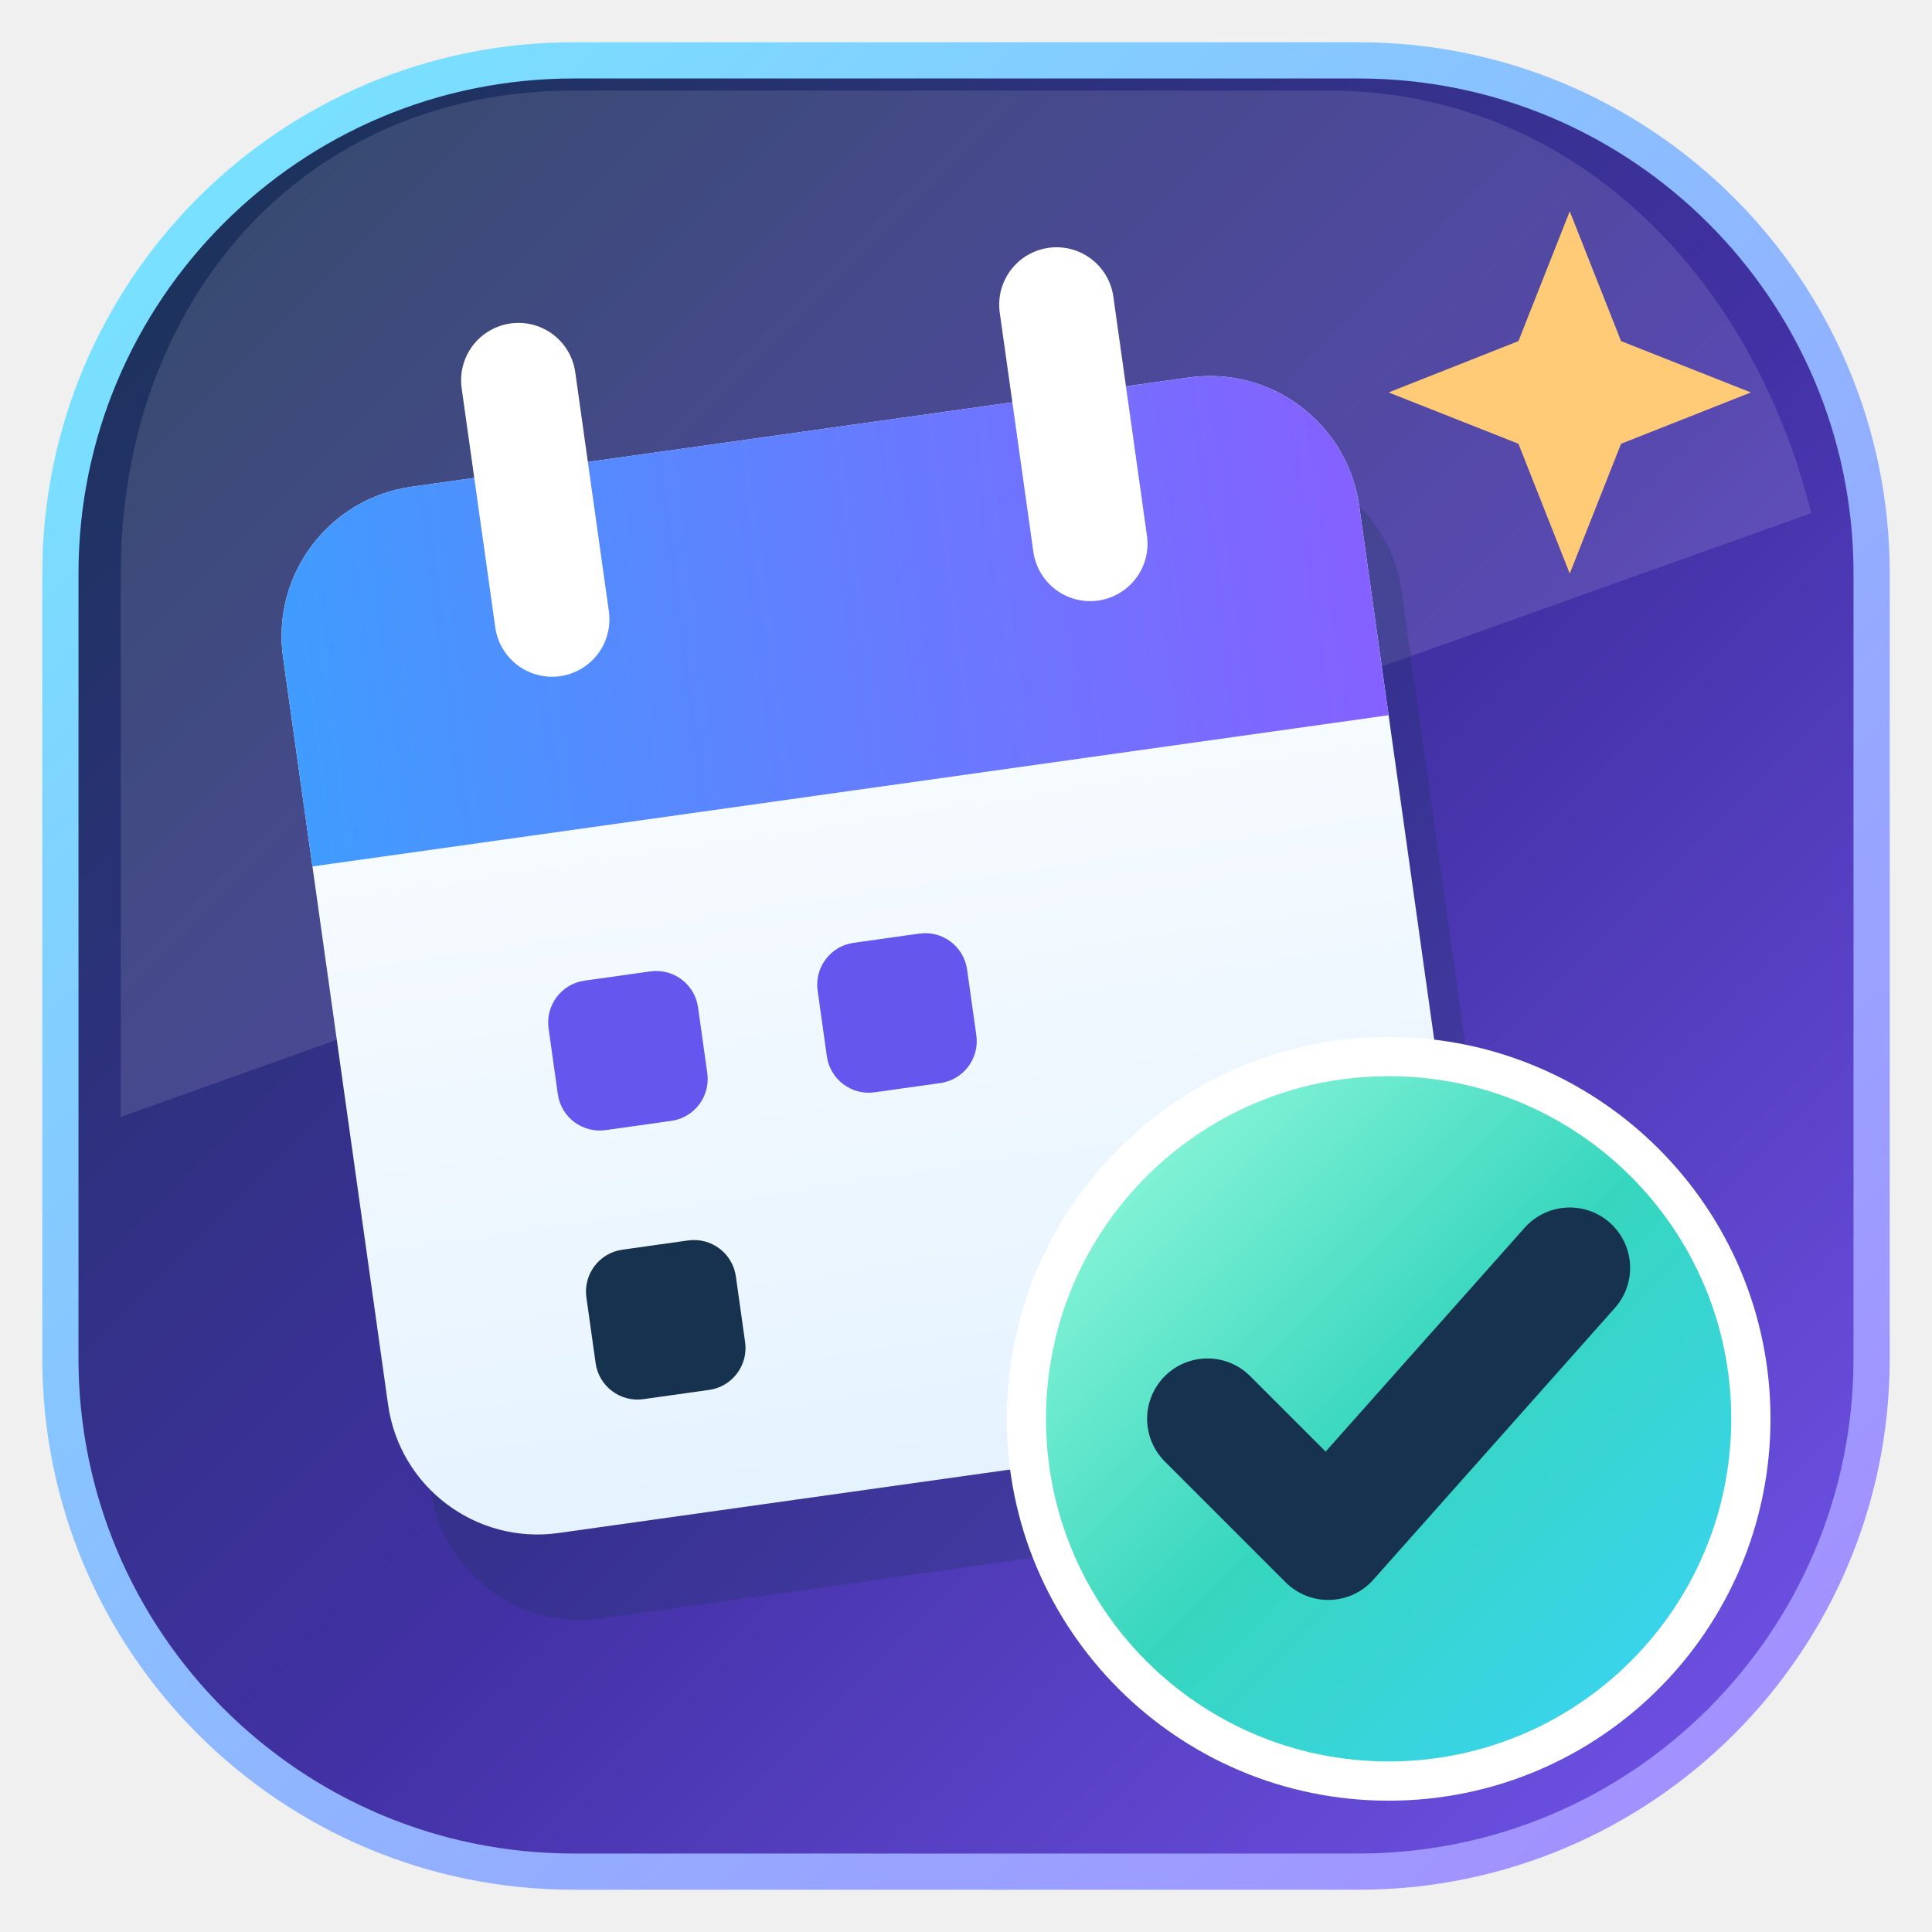
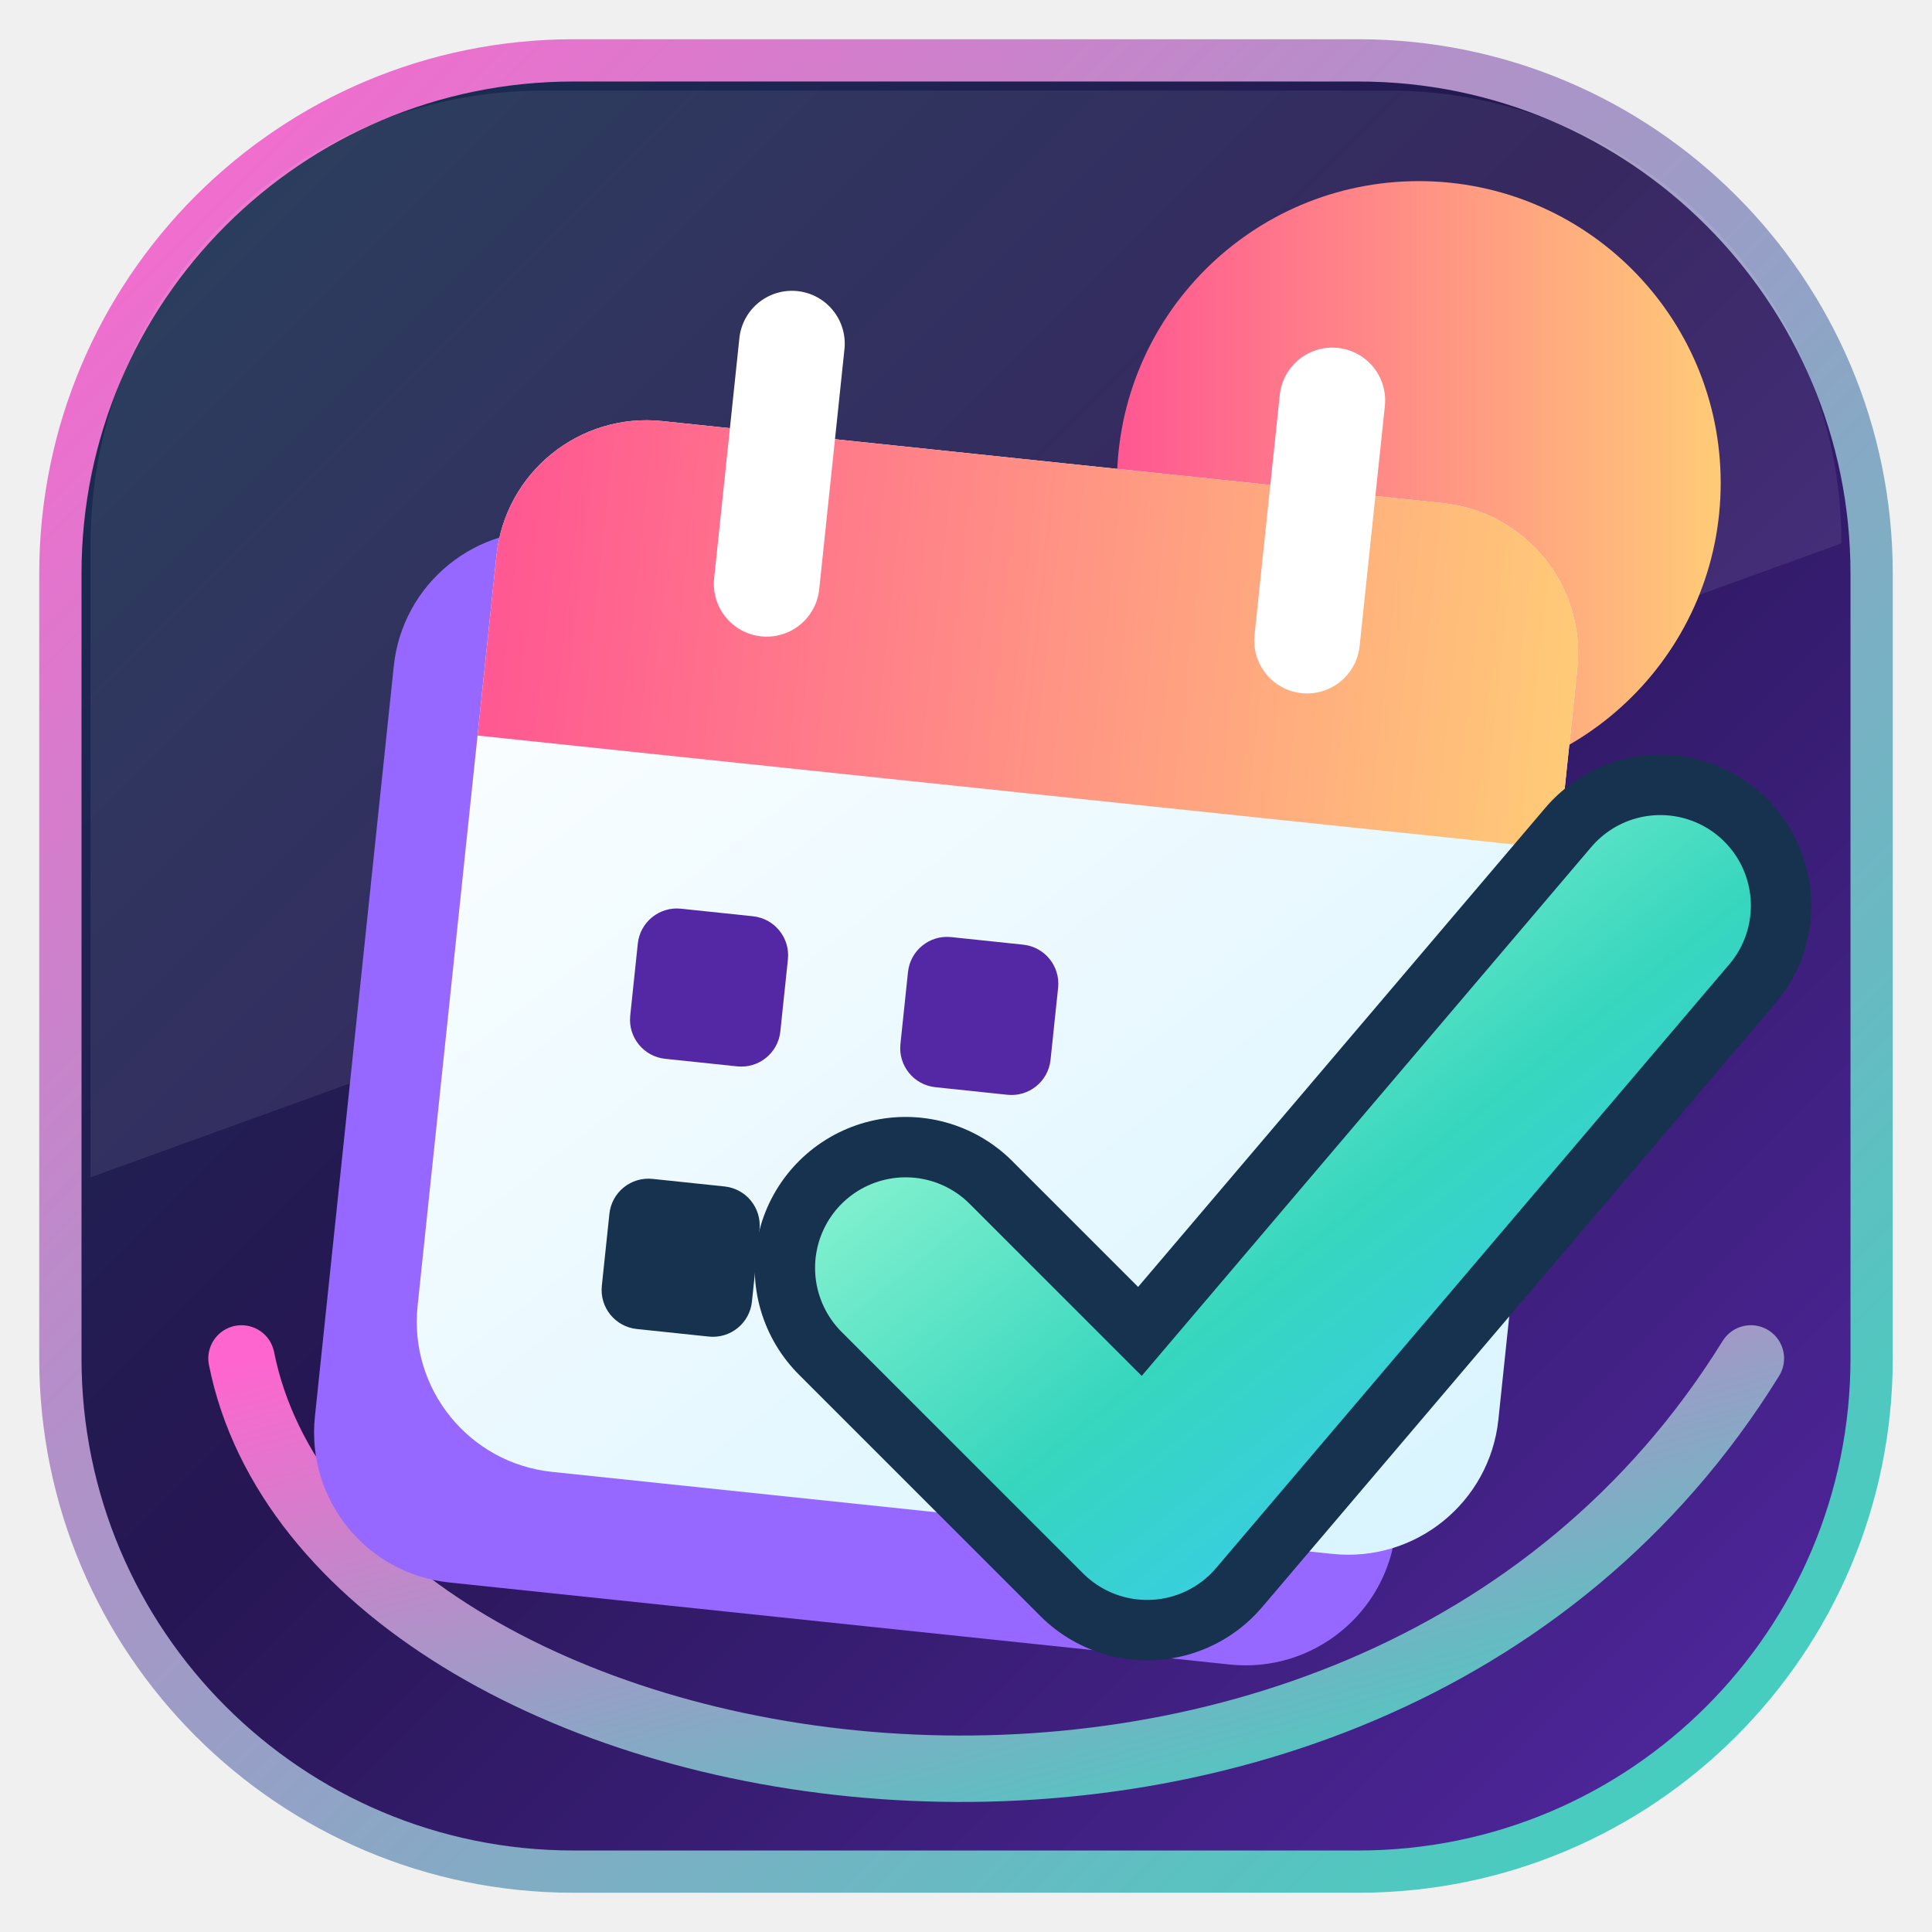
<svg xmlns="http://www.w3.org/2000/svg" width="64" height="64" viewBox="0 0 64 64">
  <defs>
    <linearGradient id="icon-base" x1="0" y1="0" x2="1" y2="1">
      <stop stop-color="#16324f" />
-       <stop offset="0.55" stop-color="#4231a5" />
-       <stop offset="1" stop-color="#7656ee" />
+       <stop offset="0.45" stop-color="#261653" />
+       <stop offset="1" stop-color="#5428a5" />
    </linearGradient>
    <linearGradient id="icon-edge" x1="0" y1="0" x2="1" y2="1">
-       <stop stop-color="#75e8ff" />
-       <stop offset="1" stop-color="#a68aff" />
+       <stop stop-color="#ff65cf" />
+       <stop offset="1" stop-color="#36d6be" />
    </linearGradient>
-     <linearGradient id="icon-page" x1="0" y1="0" x2="0" y2="1">
+     <linearGradient id="icon-page" x1="0" y1="0" x2="1" y2="1">
      <stop stop-color="#ffffff" />
-       <stop offset="1" stop-color="#e5f3ff" />
+       <stop offset="1" stop-color="#d8f4ff" />
    </linearGradient>
    <linearGradient id="icon-header" x1="0" y1="0" x2="1" y2="0">
-       <stop stop-color="#409cff" />
-       <stop offset="1" stop-color="#8561ff" />
+       <stop stop-color="#ff5792" />
+       <stop offset="1" stop-color="#ffcb77" />
    </linearGradient>
    <linearGradient id="icon-badge" x1="0" y1="0" x2="1" y2="1">
-       <stop stop-color="#a5ffe0" />
-       <stop offset="0.5" stop-color="#36d6be" />
-       <stop offset="1" stop-color="#3bd3ff" />
+       <stop stop-color="#aaffd7" />
+       <stop offset="0.55" stop-color="#36d6be" />
+       <stop offset="1" stop-color="#38c8ff" />
    </linearGradient>
  </defs>
-   <rect x="2" y="2" width="60" height="60" rx="17" fill="url(#icon-base)" stroke="url(#icon-edge)" stroke-width="1.2" />
-   <path d="M19 3h25c8 0 14 6 16 14L4 37V19C4 10 10 3 19 3z" fill="#ffffff" opacity="0.12" />
-   <g transform="rotate(-8 30 32)">
-     <rect x="12" y="17" width="36" height="35" rx="5" fill="#16324f" opacity="0.24" />
-     <rect x="11" y="14" width="36" height="35" rx="5" fill="url(#icon-page)" />
-     <path d="M16 14h26a5 5 0 0 1 5 5v7H11v-7a5 5 0 0 1 5-5z" fill="url(#icon-header)" />
-     <path d="M20 11v8m18-8v8" stroke="#ffffff" stroke-width="3.8" stroke-linecap="round" />
-     <rect x="18" y="31" width="5" height="5" rx="1.4" fill="#6556ed" />
-     <rect x="27" y="31" width="5" height="5" rx="1.4" fill="#6556ed" />
-     <rect x="18" y="40" width="5" height="5" rx="1.4" fill="#16324f" />
+   <rect x="2" y="2" width="60" height="60" rx="17" fill="url(#icon-base)" stroke="url(#icon-edge)" stroke-width="1.4" />
+   <path d="M18 3h28a15 15 0 0 1 15 15L3 39V18A15 15 0 0 1 18 3z" fill="#ffffff" opacity="0.08" />
+   <circle cx="47" cy="16" r="10" fill="url(#icon-header)" />
+   <path d="M8 45C11 60 45 66 58 45" fill="none" stroke="url(#icon-edge)" stroke-width="2.2" stroke-linecap="round" />
+   <g transform="rotate(6 31 33)">
+     <rect x="12" y="19" width="36" height="35" rx="5" fill="#9768ff" />
+     <rect x="15" y="15" width="36" height="35" rx="5" fill="url(#icon-page)" />
+     <path d="M20 15h26a5 5 0 0 1 5 5v6H15v-6a5 5 0 0 1 5-5z" fill="url(#icon-header)" />
+     <path d="M24 12v8m18-8v8" stroke="#ffffff" stroke-width="3.5" stroke-linecap="round" />
+     <rect x="21" y="31" width="5" height="5" rx="1.3" fill="#5428a5" />
+     <rect x="30" y="31" width="5" height="5" rx="1.3" fill="#5428a5" />
+     <rect x="21" y="40" width="5" height="5" rx="1.3" fill="#16324f" />
  </g>
-   <circle cx="46" cy="47" r="12" fill="url(#icon-badge)" stroke="#ffffff" stroke-width="1.3" />
-   <path d="M40 47l4 4 8-9" fill="none" stroke="#16324f" stroke-width="4" stroke-linecap="round" stroke-linejoin="round" />
-   <path d="M52 7l1.7 4.3L58 13l-4.3 1.7L52 19l-1.7-4.3L46 13l4.3-1.7z" fill="#ffcb77" />
+   <path d="M30 42l8 8 17-20" fill="none" stroke="#16324f" stroke-width="10" stroke-linecap="round" stroke-linejoin="round" />
+   <path d="M30 42l8 8 17-20" fill="none" stroke="url(#icon-badge)" stroke-width="6" stroke-linecap="round" stroke-linejoin="round" />
</svg>
